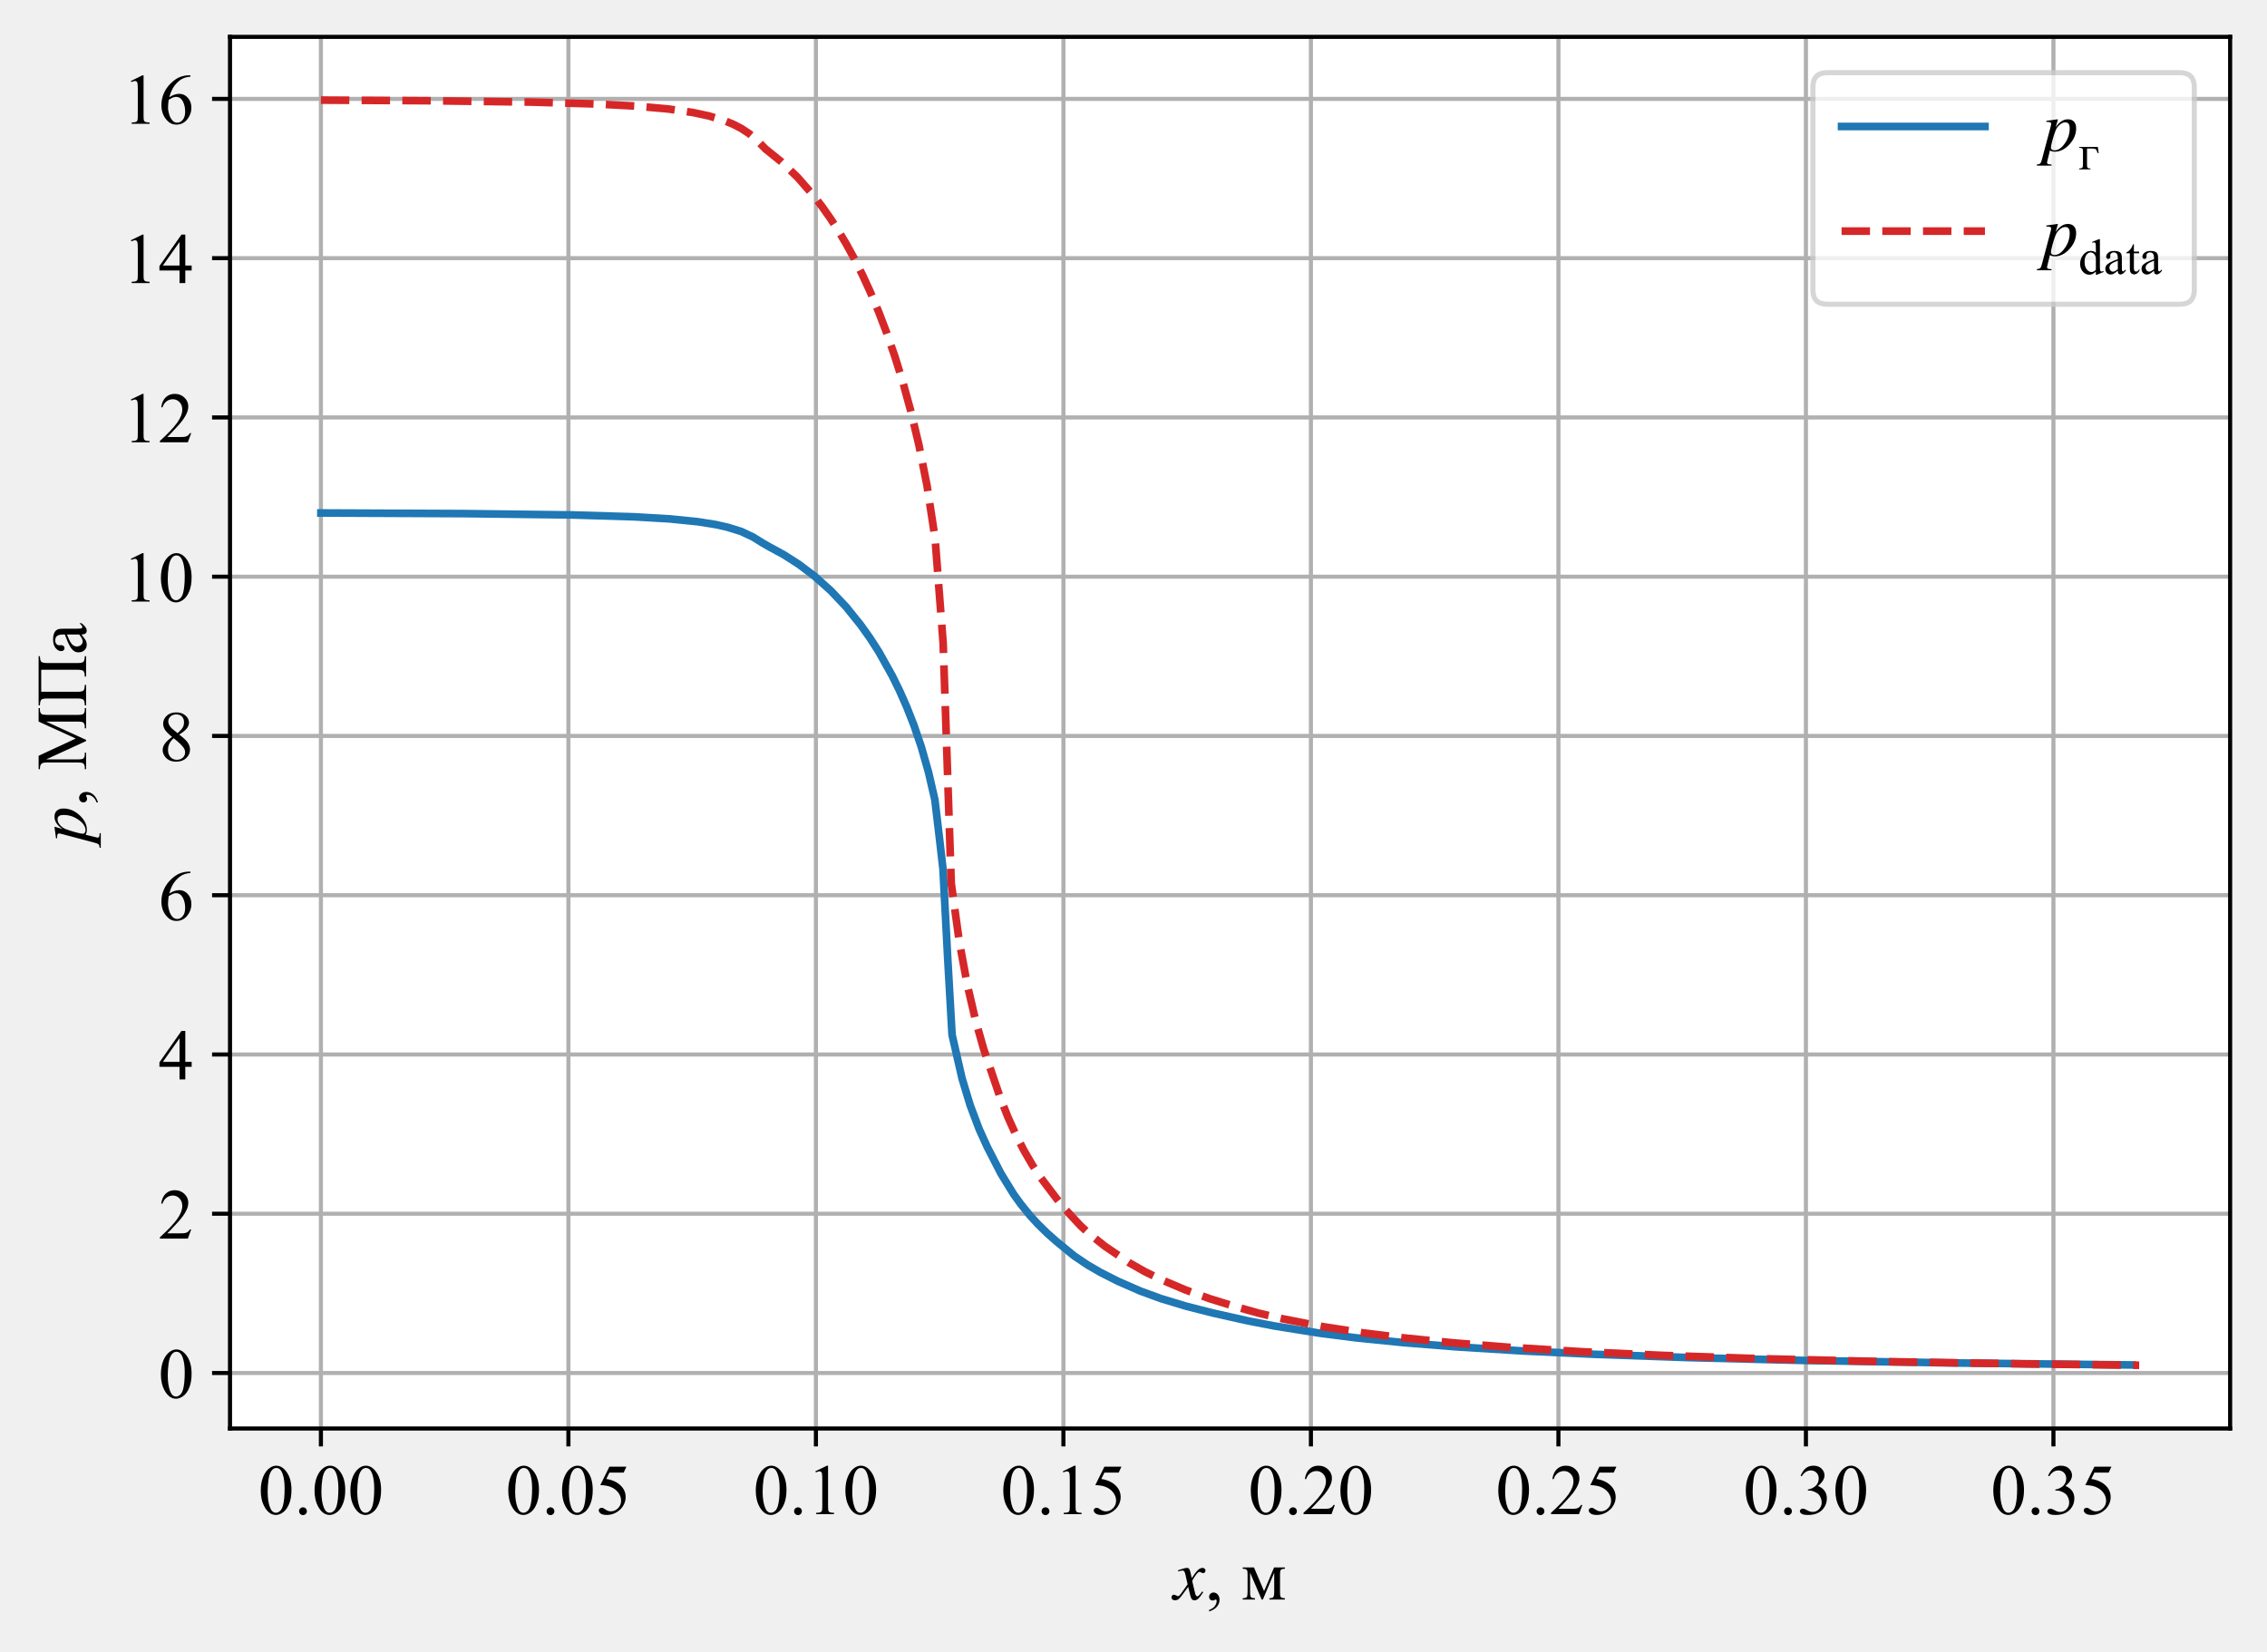
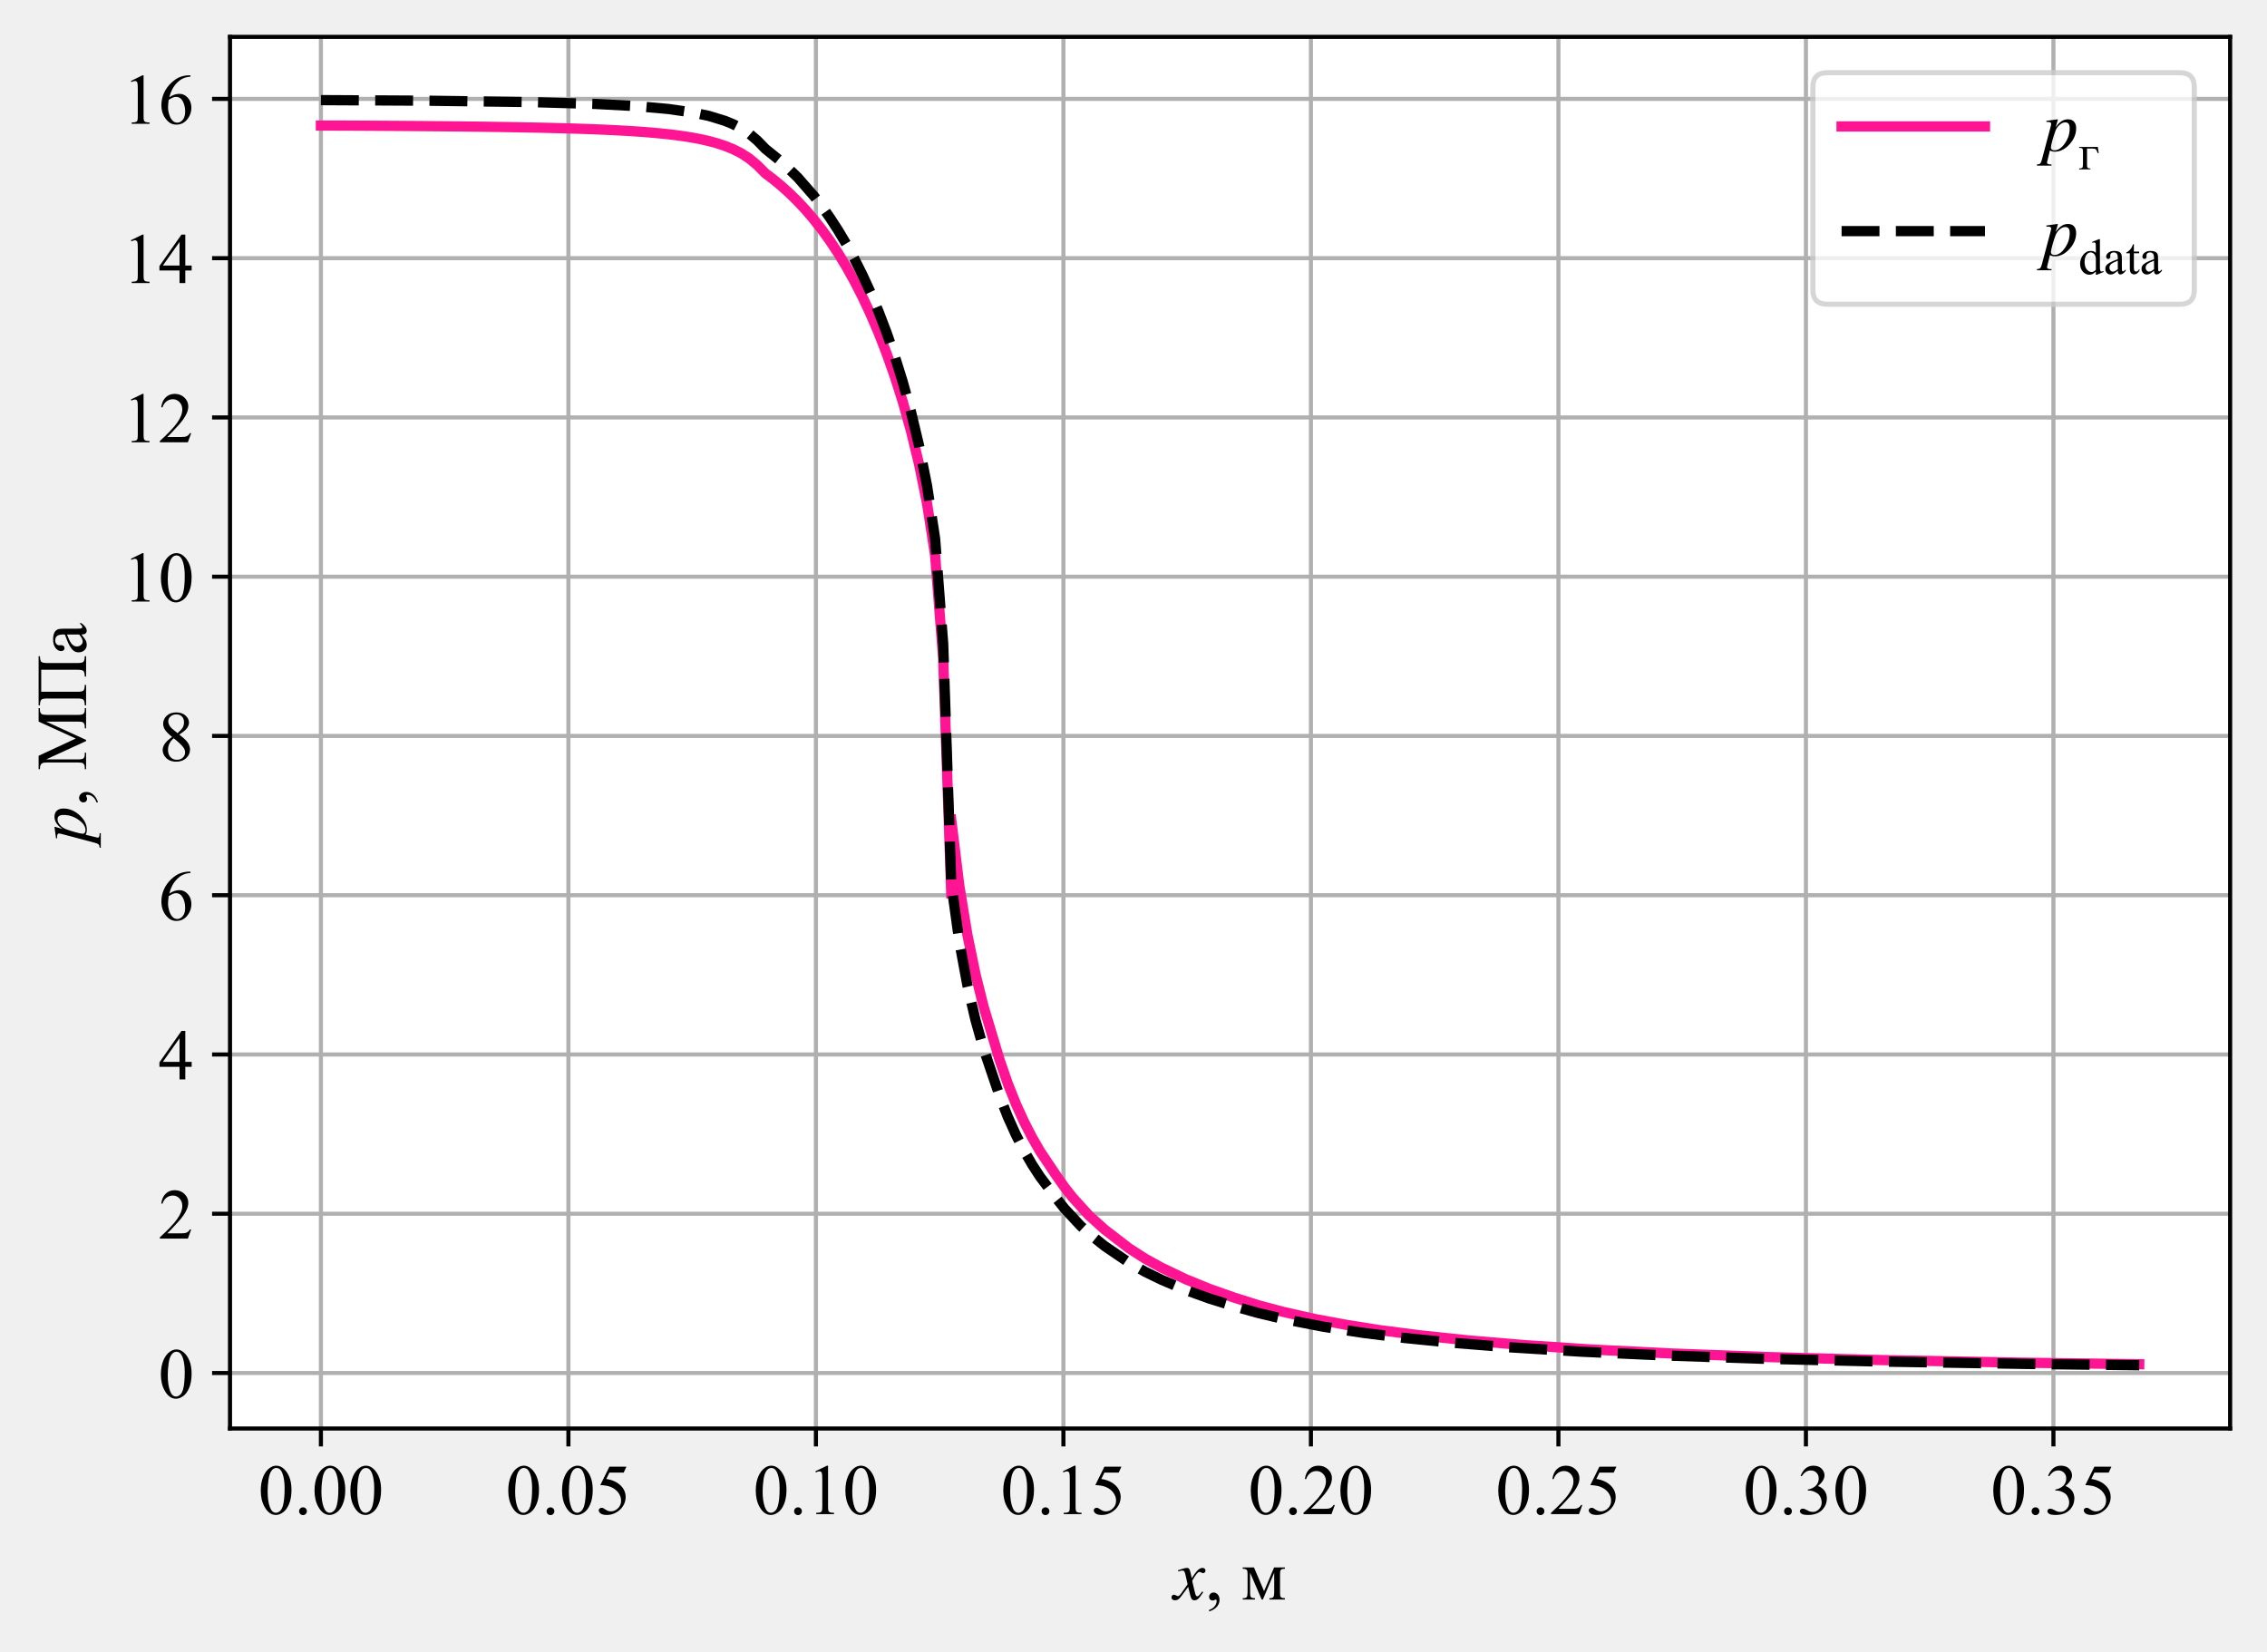
<svg xmlns="http://www.w3.org/2000/svg" xmlns:xlink="http://www.w3.org/1999/xlink" width="442.716pt" height="322.632pt" viewBox="0 0 442.716 322.632" version="1.1">
  <defs>
    <style type="text/css">*{stroke-linejoin: round; stroke-linecap: butt}</style>
  </defs>
  <g id="figure_1">
    <g id="patch_1">
      <path d="M 0 322.632  L 442.716 322.632  L 442.716 0  L 0 0  L 0 322.632  z " style="fill: none" />
    </g>
    <g id="axes_1">
      <g id="patch_2">
        <path d="M 44.916 279  L 435.516 279  L 435.516 7.2  L 44.916 7.2  z " style="fill: #ffffff" />
      </g>
      <g id="matplotlib.axis_1">
        <g id="xtick_1">
          <g id="line2d_1">
-             <path d="M 62.67 279  L 62.67 7.2  " clip-path="url(#pe8aadf1c99)" style="fill: none; stroke: #b0b0b0; stroke-width: 0.8; stroke-linecap: square" />
+             <path d="M 62.67 279  L 62.67 7.2  " clip-path="url(#p4859d2144c)" style="fill: none; stroke: #b0b0b0; stroke-width: 0.8; stroke-linecap: square" />
          </g>
          <g id="line2d_2">
            <defs>
-               <path id="mdf9a950b06" d="M 0 0  L 0 3.5  " style="stroke: #000000; stroke-width: 0.8" />
-             </defs>
-             <g>
-               <use xlink:href="#mdf9a950b06" x="62.67" y="279" style="stroke: #000000; stroke-width: 0.8" />
+               <path id="m5e56235913" d="M 0 0  L 0 3.5  " style="stroke: #000000; stroke-width: 0.8" />
+             </defs>
+             <g>
+               <use xlink:href="#m5e56235913" x="62.67" y="279" style="stroke: #000000; stroke-width: 0.8" />
            </g>
          </g>
          <g id="text_1">
            <g transform="translate(50.42048 295.7212)scale(0.14 -0.14)">
              <defs>
                <path id="TimesNewRomanPSMT-30" d="M 231 2094  Q 231 2819 450 3342  Q 669 3866 1031 4122  Q 1313 4325 1613 4325  Q 2100 4325 2488 3828  Q 2972 3213 2972 2159  Q 2972 1422 2759 906  Q 2547 391 2217 158  Q 1888 -75 1581 -75  Q 975 -75 572 641  Q 231 1244 231 2094  z M 844 2016  Q 844 1141 1059 588  Q 1238 122 1591 122  Q 1759 122 1940 273  Q 2122 425 2216 781  Q 2359 1319 2359 2297  Q 2359 3022 2209 3506  Q 2097 3866 1919 4016  Q 1791 4119 1609 4119  Q 1397 4119 1231 3928  Q 1006 3669 925 3112  Q 844 2556 844 2016  z " transform="scale(0.015625)" />
                <path id="TimesNewRomanPSMT-2e" d="M 800 606  Q 947 606 1047 504  Q 1147 403 1147 259  Q 1147 116 1045 14  Q 944 -88 800 -88  Q 656 -88 554 14  Q 453 116 453 259  Q 453 406 554 506  Q 656 606 800 606  z " transform="scale(0.015625)" />
              </defs>
              <use xlink:href="#TimesNewRomanPSMT-30" />
              <use xlink:href="#TimesNewRomanPSMT-2e" x="50" />
              <use xlink:href="#TimesNewRomanPSMT-30" x="75" />
              <use xlink:href="#TimesNewRomanPSMT-30" x="125" />
            </g>
          </g>
        </g>
        <g id="xtick_2">
          <g id="line2d_3">
-             <path d="M 111.004 279  L 111.004 7.2  " clip-path="url(#pe8aadf1c99)" style="fill: none; stroke: #b0b0b0; stroke-width: 0.8; stroke-linecap: square" />
+             <path d="M 111.004 279  L 111.004 7.2  " clip-path="url(#p4859d2144c)" style="fill: none; stroke: #b0b0b0; stroke-width: 0.8; stroke-linecap: square" />
          </g>
          <g id="line2d_4">
            <g>
-               <use xlink:href="#mdf9a950b06" x="111.004" y="279" style="stroke: #000000; stroke-width: 0.8" />
+               <use xlink:href="#m5e56235913" x="111.004" y="279" style="stroke: #000000; stroke-width: 0.8" />
            </g>
          </g>
          <g id="text_2">
            <g transform="translate(98.75448 295.7212)scale(0.14 -0.14)">
              <defs>
                <path id="TimesNewRomanPSMT-35" d="M 2778 4238  L 2534 3706  L 1259 3706  L 981 3138  Q 1809 3016 2294 2522  Q 2709 2097 2709 1522  Q 2709 1188 2573 903  Q 2438 619 2231 419  Q 2025 219 1772 97  Q 1413 -75 1034 -75  Q 653 -75 479 54  Q 306 184 306 341  Q 306 428 378 495  Q 450 563 559 563  Q 641 563 702 538  Q 763 513 909 409  Q 1144 247 1384 247  Q 1750 247 2026 523  Q 2303 800 2303 1197  Q 2303 1581 2056 1914  Q 1809 2247 1375 2428  Q 1034 2569 447 2591  L 1259 4238  L 2778 4238  z " transform="scale(0.015625)" />
              </defs>
              <use xlink:href="#TimesNewRomanPSMT-30" />
              <use xlink:href="#TimesNewRomanPSMT-2e" x="50" />
              <use xlink:href="#TimesNewRomanPSMT-30" x="75" />
              <use xlink:href="#TimesNewRomanPSMT-35" x="125" />
            </g>
          </g>
        </g>
        <g id="xtick_3">
          <g id="line2d_5">
-             <path d="M 159.338 279  L 159.338 7.2  " clip-path="url(#pe8aadf1c99)" style="fill: none; stroke: #b0b0b0; stroke-width: 0.8; stroke-linecap: square" />
+             <path d="M 159.338 279  L 159.338 7.2  " clip-path="url(#p4859d2144c)" style="fill: none; stroke: #b0b0b0; stroke-width: 0.8; stroke-linecap: square" />
          </g>
          <g id="line2d_6">
            <g>
-               <use xlink:href="#mdf9a950b06" x="159.338" y="279" style="stroke: #000000; stroke-width: 0.8" />
+               <use xlink:href="#m5e56235913" x="159.338" y="279" style="stroke: #000000; stroke-width: 0.8" />
            </g>
          </g>
          <g id="text_3">
            <g transform="translate(147.0885 295.7212)scale(0.14 -0.14)">
              <defs>
                <path id="TimesNewRomanPSMT-31" d="M 750 3822  L 1781 4325  L 1884 4325  L 1884 747  Q 1884 391 1914 303  Q 1944 216 2037 169  Q 2131 122 2419 116  L 2419 0  L 825 0  L 825 116  Q 1125 122 1212 167  Q 1300 213 1334 289  Q 1369 366 1369 747  L 1369 3034  Q 1369 3497 1338 3628  Q 1316 3728 1258 3775  Q 1200 3822 1119 3822  Q 1003 3822 797 3725  L 750 3822  z " transform="scale(0.015625)" />
              </defs>
              <use xlink:href="#TimesNewRomanPSMT-30" />
              <use xlink:href="#TimesNewRomanPSMT-2e" x="50" />
              <use xlink:href="#TimesNewRomanPSMT-31" x="75" />
              <use xlink:href="#TimesNewRomanPSMT-30" x="125" />
            </g>
          </g>
        </g>
        <g id="xtick_4">
          <g id="line2d_7">
-             <path d="M 207.672 279  L 207.672 7.2  " clip-path="url(#pe8aadf1c99)" style="fill: none; stroke: #b0b0b0; stroke-width: 0.8; stroke-linecap: square" />
+             <path d="M 207.672 279  L 207.672 7.2  " clip-path="url(#p4859d2144c)" style="fill: none; stroke: #b0b0b0; stroke-width: 0.8; stroke-linecap: square" />
          </g>
          <g id="line2d_8">
            <g>
-               <use xlink:href="#mdf9a950b06" x="207.672" y="279" style="stroke: #000000; stroke-width: 0.8" />
+               <use xlink:href="#m5e56235913" x="207.672" y="279" style="stroke: #000000; stroke-width: 0.8" />
            </g>
          </g>
          <g id="text_4">
            <g transform="translate(195.4225 295.7212)scale(0.14 -0.14)">
              <use xlink:href="#TimesNewRomanPSMT-30" />
              <use xlink:href="#TimesNewRomanPSMT-2e" x="50" />
              <use xlink:href="#TimesNewRomanPSMT-31" x="75" />
              <use xlink:href="#TimesNewRomanPSMT-35" x="125" />
            </g>
          </g>
        </g>
        <g id="xtick_5">
          <g id="line2d_9">
-             <path d="M 256.006 279  L 256.006 7.2  " clip-path="url(#pe8aadf1c99)" style="fill: none; stroke: #b0b0b0; stroke-width: 0.8; stroke-linecap: square" />
+             <path d="M 256.006 279  L 256.006 7.2  " clip-path="url(#p4859d2144c)" style="fill: none; stroke: #b0b0b0; stroke-width: 0.8; stroke-linecap: square" />
          </g>
          <g id="line2d_10">
            <g>
-               <use xlink:href="#mdf9a950b06" x="256.006" y="279" style="stroke: #000000; stroke-width: 0.8" />
+               <use xlink:href="#m5e56235913" x="256.006" y="279" style="stroke: #000000; stroke-width: 0.8" />
            </g>
          </g>
          <g id="text_5">
            <g transform="translate(243.7565 295.7212)scale(0.14 -0.14)">
              <defs>
                <path id="TimesNewRomanPSMT-32" d="M 2934 816  L 2638 0  L 138 0  L 138 116  Q 1241 1122 1691 1759  Q 2141 2397 2141 2925  Q 2141 3328 1894 3587  Q 1647 3847 1303 3847  Q 991 3847 742 3664  Q 494 3481 375 3128  L 259 3128  Q 338 3706 661 4015  Q 984 4325 1469 4325  Q 1984 4325 2329 3994  Q 2675 3663 2675 3213  Q 2675 2891 2525 2569  Q 2294 2063 1775 1497  Q 997 647 803 472  L 1909 472  Q 2247 472 2383 497  Q 2519 522 2628 598  Q 2738 675 2819 816  L 2934 816  z " transform="scale(0.015625)" />
              </defs>
              <use xlink:href="#TimesNewRomanPSMT-30" />
              <use xlink:href="#TimesNewRomanPSMT-2e" x="50" />
              <use xlink:href="#TimesNewRomanPSMT-32" x="75" />
              <use xlink:href="#TimesNewRomanPSMT-30" x="125" />
            </g>
          </g>
        </g>
        <g id="xtick_6">
          <g id="line2d_11">
-             <path d="M 304.34 279  L 304.34 7.2  " clip-path="url(#pe8aadf1c99)" style="fill: none; stroke: #b0b0b0; stroke-width: 0.8; stroke-linecap: square" />
+             <path d="M 304.34 279  L 304.34 7.2  " clip-path="url(#p4859d2144c)" style="fill: none; stroke: #b0b0b0; stroke-width: 0.8; stroke-linecap: square" />
          </g>
          <g id="line2d_12">
            <g>
-               <use xlink:href="#mdf9a950b06" x="304.34" y="279" style="stroke: #000000; stroke-width: 0.8" />
+               <use xlink:href="#m5e56235913" x="304.34" y="279" style="stroke: #000000; stroke-width: 0.8" />
            </g>
          </g>
          <g id="text_6">
            <g transform="translate(292.0905 295.7212)scale(0.14 -0.14)">
              <use xlink:href="#TimesNewRomanPSMT-30" />
              <use xlink:href="#TimesNewRomanPSMT-2e" x="50" />
              <use xlink:href="#TimesNewRomanPSMT-32" x="75" />
              <use xlink:href="#TimesNewRomanPSMT-35" x="125" />
            </g>
          </g>
        </g>
        <g id="xtick_7">
          <g id="line2d_13">
-             <path d="M 352.674 279  L 352.674 7.2  " clip-path="url(#pe8aadf1c99)" style="fill: none; stroke: #b0b0b0; stroke-width: 0.8; stroke-linecap: square" />
+             <path d="M 352.674 279  L 352.674 7.2  " clip-path="url(#p4859d2144c)" style="fill: none; stroke: #b0b0b0; stroke-width: 0.8; stroke-linecap: square" />
          </g>
          <g id="line2d_14">
            <g>
-               <use xlink:href="#mdf9a950b06" x="352.674" y="279" style="stroke: #000000; stroke-width: 0.8" />
+               <use xlink:href="#m5e56235913" x="352.674" y="279" style="stroke: #000000; stroke-width: 0.8" />
            </g>
          </g>
          <g id="text_7">
            <g transform="translate(340.4245 295.7212)scale(0.14 -0.14)">
              <defs>
                <path id="TimesNewRomanPSMT-33" d="M 325 3431  Q 506 3859 782 4092  Q 1059 4325 1472 4325  Q 1981 4325 2253 3994  Q 2459 3747 2459 3466  Q 2459 3003 1878 2509  Q 2269 2356 2469 2072  Q 2669 1788 2669 1403  Q 2669 853 2319 450  Q 1863 -75 997 -75  Q 569 -75 414 31  Q 259 138 259 259  Q 259 350 332 419  Q 406 488 509 488  Q 588 488 669 463  Q 722 447 909 348  Q 1097 250 1169 231  Q 1284 197 1416 197  Q 1734 197 1970 444  Q 2206 691 2206 1028  Q 2206 1275 2097 1509  Q 2016 1684 1919 1775  Q 1784 1900 1550 2001  Q 1316 2103 1072 2103  L 972 2103  L 972 2197  Q 1219 2228 1467 2375  Q 1716 2522 1828 2728  Q 1941 2934 1941 3181  Q 1941 3503 1739 3701  Q 1538 3900 1238 3900  Q 753 3900 428 3381  L 325 3431  z " transform="scale(0.015625)" />
              </defs>
              <use xlink:href="#TimesNewRomanPSMT-30" />
              <use xlink:href="#TimesNewRomanPSMT-2e" x="50" />
              <use xlink:href="#TimesNewRomanPSMT-33" x="75" />
              <use xlink:href="#TimesNewRomanPSMT-30" x="125" />
            </g>
          </g>
        </g>
        <g id="xtick_8">
          <g id="line2d_15">
-             <path d="M 401.008 279  L 401.008 7.2  " clip-path="url(#pe8aadf1c99)" style="fill: none; stroke: #b0b0b0; stroke-width: 0.8; stroke-linecap: square" />
+             <path d="M 401.008 279  L 401.008 7.2  " clip-path="url(#p4859d2144c)" style="fill: none; stroke: #b0b0b0; stroke-width: 0.8; stroke-linecap: square" />
          </g>
          <g id="line2d_16">
            <g>
-               <use xlink:href="#mdf9a950b06" x="401.008" y="279" style="stroke: #000000; stroke-width: 0.8" />
+               <use xlink:href="#m5e56235913" x="401.008" y="279" style="stroke: #000000; stroke-width: 0.8" />
            </g>
          </g>
          <g id="text_8">
            <g transform="translate(388.7585 295.7212)scale(0.14 -0.14)">
              <use xlink:href="#TimesNewRomanPSMT-30" />
              <use xlink:href="#TimesNewRomanPSMT-2e" x="50" />
              <use xlink:href="#TimesNewRomanPSMT-33" x="75" />
              <use xlink:href="#TimesNewRomanPSMT-35" x="125" />
            </g>
          </g>
        </g>
        <g id="text_9">
          <g transform="translate(229.1559 312.4372)scale(0.14 -0.14)">
            <defs>
              <path id="STIXGeneral-Italic-78" d="M 1555 2272  L 1632 1907  Q 1971 2426 2179 2624  Q 2387 2822 2598 2822  Q 2714 2822 2787 2755  Q 2861 2688 2861 2585  Q 2861 2483 2800 2419  Q 2739 2355 2643 2355  Q 2586 2355 2490 2409  Q 2394 2464 2310 2464  Q 2125 2464 1683 1690  Q 1683 1606 1734 1402  L 1939 544  Q 2003 282 2131 282  Q 2234 282 2432 538  Q 2451 563 2476 598  Q 2502 634 2521 662  Q 2541 691 2566 717  L 2662 659  Q 2387 230 2227 80  Q 2067 -70 1882 -70  Q 1728 -70 1645 26  Q 1562 122 1504 365  L 1318 1126  L 755 365  Q 557 96 432 13  Q 307 -70 147 -70  Q 0 -70 -86 0  Q -173 70 -173 198  Q -173 294 -112 361  Q -51 429 45 429  Q 122 429 250 358  Q 346 301 416 301  Q 525 301 742 614  L 1267 1357  L 1088 2150  Q 1024 2432 969 2509  Q 915 2586 794 2586  Q 717 2586 544 2541  L 429 2509  L 410 2611  L 480 2637  Q 992 2822 1229 2822  Q 1350 2822 1420 2707  Q 1491 2592 1555 2272  z " transform="scale(0.015625)" />
              <path id="TimesNewRomanPSMT-2c" d="M 344 -1066  L 344 -928  Q 666 -822 842 -598  Q 1019 -375 1019 -125  Q 1019 -66 991 -25  Q 969 3 947 3  Q 913 3 797 -59  Q 741 -88 678 -88  Q 525 -88 434 3  Q 344 94 344 253  Q 344 406 461 515  Q 578 625 747 625  Q 953 625 1114 445  Q 1275 266 1275 -31  Q 1275 -353 1051 -629  Q 828 -906 344 -1066  z " transform="scale(0.015625)" />
              <path id="TimesNewRomanPSMT-20" transform="scale(0.015625)" />
              <path id="TimesNewRomanPSMT-43c" d="M 2050 747  L 2944 2863  L 3909 2863  L 3909 2744  Q 3697 2744 3626 2701  Q 3556 2659 3515 2596  Q 3475 2534 3475 2191  L 3475 672  Q 3475 375 3504 289  Q 3534 203 3626 159  Q 3719 116 3909 116  L 3909 0  L 2525 0  L 2525 116  Q 2781 116 2868 211  Q 2956 306 2956 672  L 2956 2394  L 1944 0  L 1834 0  L 803 2394  L 803 672  Q 803 375 834 289  Q 866 203 956 159  Q 1047 116 1238 116  L 1238 0  L 144 0  L 144 116  Q 422 116 500 217  Q 578 319 578 672  L 578 2191  Q 578 2525 543 2586  Q 509 2647 437 2695  Q 366 2744 144 2744  L 144 2863  L 1150 2863  L 2050 747  z " transform="scale(0.015625)" />
            </defs>
            <use xlink:href="#STIXGeneral-Italic-78" transform="translate(0 0.265625)" />
            <use xlink:href="#TimesNewRomanPSMT-2c" transform="translate(44.39999 0.265625)" />
            <use xlink:href="#TimesNewRomanPSMT-20" transform="translate(69.39999 0.265625)" />
            <use xlink:href="#TimesNewRomanPSMT-43c" transform="translate(94.39999 0.265625)" />
          </g>
        </g>
      </g>
      <g id="matplotlib.axis_2">
        <g id="ytick_1">
          <g id="line2d_17">
-             <path d="M 44.916 268.161  L 435.516 268.161  " clip-path="url(#pe8aadf1c99)" style="fill: none; stroke: #b0b0b0; stroke-width: 0.8; stroke-linecap: square" />
+             <path d="M 44.916 268.161  L 435.516 268.161  " clip-path="url(#p4859d2144c)" style="fill: none; stroke: #b0b0b0; stroke-width: 0.8; stroke-linecap: square" />
          </g>
          <g id="line2d_18">
            <defs>
-               <path id="mffd5653a4c" d="M 0 0  L -3.5 0  " style="stroke: #000000; stroke-width: 0.8" />
-             </defs>
-             <g>
-               <use xlink:href="#mffd5653a4c" x="44.916" y="268.161" style="stroke: #000000; stroke-width: 0.8" />
+               <path id="m991747f1dc" d="M 0 0  L -3.5 0  " style="stroke: #000000; stroke-width: 0.8" />
+             </defs>
+             <g>
+               <use xlink:href="#m991747f1dc" x="44.916" y="268.161" style="stroke: #000000; stroke-width: 0.8" />
            </g>
          </g>
          <g id="text_10">
            <g transform="translate(30.91594 273.0217)scale(0.14 -0.14)">
              <use xlink:href="#TimesNewRomanPSMT-30" />
            </g>
          </g>
        </g>
        <g id="ytick_2">
          <g id="line2d_19">
-             <path d="M 44.916 237.055  L 435.516 237.055  " clip-path="url(#pe8aadf1c99)" style="fill: none; stroke: #b0b0b0; stroke-width: 0.8; stroke-linecap: square" />
+             <path d="M 44.916 237.055  L 435.516 237.055  " clip-path="url(#p4859d2144c)" style="fill: none; stroke: #b0b0b0; stroke-width: 0.8; stroke-linecap: square" />
          </g>
          <g id="line2d_20">
            <g>
-               <use xlink:href="#mffd5653a4c" x="44.916" y="237.055" style="stroke: #000000; stroke-width: 0.8" />
+               <use xlink:href="#m991747f1dc" x="44.916" y="237.055" style="stroke: #000000; stroke-width: 0.8" />
            </g>
          </g>
          <g id="text_11">
            <g transform="translate(30.91594 241.916)scale(0.14 -0.14)">
              <use xlink:href="#TimesNewRomanPSMT-32" />
            </g>
          </g>
        </g>
        <g id="ytick_3">
          <g id="line2d_21">
-             <path d="M 44.916 205.95  L 435.516 205.95  " clip-path="url(#pe8aadf1c99)" style="fill: none; stroke: #b0b0b0; stroke-width: 0.8; stroke-linecap: square" />
+             <path d="M 44.916 205.95  L 435.516 205.95  " clip-path="url(#p4859d2144c)" style="fill: none; stroke: #b0b0b0; stroke-width: 0.8; stroke-linecap: square" />
          </g>
          <g id="line2d_22">
            <g>
-               <use xlink:href="#mffd5653a4c" x="44.916" y="205.95" style="stroke: #000000; stroke-width: 0.8" />
+               <use xlink:href="#m991747f1dc" x="44.916" y="205.95" style="stroke: #000000; stroke-width: 0.8" />
            </g>
          </g>
          <g id="text_12">
            <g transform="translate(30.91594 210.8103)scale(0.14 -0.14)">
              <defs>
                <path id="TimesNewRomanPSMT-34" d="M 2978 1563  L 2978 1119  L 2409 1119  L 2409 0  L 1894 0  L 1894 1119  L 100 1119  L 100 1519  L 2066 4325  L 2409 4325  L 2409 1563  L 2978 1563  z M 1894 1563  L 1894 3666  L 406 1563  L 1894 1563  z " transform="scale(0.015625)" />
              </defs>
              <use xlink:href="#TimesNewRomanPSMT-34" />
            </g>
          </g>
        </g>
        <g id="ytick_4">
          <g id="line2d_23">
-             <path d="M 44.916 174.844  L 435.516 174.844  " clip-path="url(#pe8aadf1c99)" style="fill: none; stroke: #b0b0b0; stroke-width: 0.8; stroke-linecap: square" />
+             <path d="M 44.916 174.844  L 435.516 174.844  " clip-path="url(#p4859d2144c)" style="fill: none; stroke: #b0b0b0; stroke-width: 0.8; stroke-linecap: square" />
          </g>
          <g id="line2d_24">
            <g>
-               <use xlink:href="#mffd5653a4c" x="44.916" y="174.844" style="stroke: #000000; stroke-width: 0.8" />
+               <use xlink:href="#m991747f1dc" x="44.916" y="174.844" style="stroke: #000000; stroke-width: 0.8" />
            </g>
          </g>
          <g id="text_13">
            <g transform="translate(30.91594 179.7047)scale(0.14 -0.14)">
              <defs>
                <path id="TimesNewRomanPSMT-36" d="M 2869 4325  L 2869 4209  Q 2456 4169 2195 4045  Q 1934 3922 1679 3669  Q 1425 3416 1258 3105  Q 1091 2794 978 2366  Q 1428 2675 1881 2675  Q 2316 2675 2634 2325  Q 2953 1975 2953 1425  Q 2953 894 2631 456  Q 2244 -75 1606 -75  Q 1172 -75 869 213  Q 275 772 275 1663  Q 275 2231 503 2743  Q 731 3256 1154 3653  Q 1578 4050 1965 4187  Q 2353 4325 2688 4325  L 2869 4325  z M 925 2138  Q 869 1716 869 1456  Q 869 1156 980 804  Q 1091 453 1309 247  Q 1469 100 1697 100  Q 1969 100 2183 356  Q 2397 613 2397 1088  Q 2397 1622 2184 2012  Q 1972 2403 1581 2403  Q 1463 2403 1327 2353  Q 1191 2303 925 2138  z " transform="scale(0.015625)" />
              </defs>
              <use xlink:href="#TimesNewRomanPSMT-36" />
            </g>
          </g>
        </g>
        <g id="ytick_5">
          <g id="line2d_25">
-             <path d="M 44.916 143.738  L 435.516 143.738  " clip-path="url(#pe8aadf1c99)" style="fill: none; stroke: #b0b0b0; stroke-width: 0.8; stroke-linecap: square" />
+             <path d="M 44.916 143.738  L 435.516 143.738  " clip-path="url(#p4859d2144c)" style="fill: none; stroke: #b0b0b0; stroke-width: 0.8; stroke-linecap: square" />
          </g>
          <g id="line2d_26">
            <g>
-               <use xlink:href="#mffd5653a4c" x="44.916" y="143.738" style="stroke: #000000; stroke-width: 0.8" />
+               <use xlink:href="#m991747f1dc" x="44.916" y="143.738" style="stroke: #000000; stroke-width: 0.8" />
            </g>
          </g>
          <g id="text_14">
            <g transform="translate(30.91594 148.599)scale(0.14 -0.14)">
              <defs>
                <path id="TimesNewRomanPSMT-38" d="M 1228 2134  Q 725 2547 579 2797  Q 434 3047 434 3316  Q 434 3728 753 4026  Q 1072 4325 1600 4325  Q 2113 4325 2425 4047  Q 2738 3769 2738 3413  Q 2738 3175 2569 2928  Q 2400 2681 1866 2347  Q 2416 1922 2594 1678  Q 2831 1359 2831 1006  Q 2831 559 2490 242  Q 2150 -75 1597 -75  Q 994 -75 656 303  Q 388 606 388 966  Q 388 1247 577 1523  Q 766 1800 1228 2134  z M 1719 2469  Q 2094 2806 2194 3001  Q 2294 3197 2294 3444  Q 2294 3772 2109 3958  Q 1925 4144 1606 4144  Q 1288 4144 1088 3959  Q 888 3775 888 3528  Q 888 3366 970 3203  Q 1053 3041 1206 2894  L 1719 2469  z M 1375 2016  Q 1116 1797 991 1539  Q 866 1281 866 981  Q 866 578 1086 336  Q 1306 94 1647 94  Q 1984 94 2187 284  Q 2391 475 2391 747  Q 2391 972 2272 1150  Q 2050 1481 1375 2016  z " transform="scale(0.015625)" />
              </defs>
              <use xlink:href="#TimesNewRomanPSMT-38" />
            </g>
          </g>
        </g>
        <g id="ytick_6">
          <g id="line2d_27">
-             <path d="M 44.916 112.633  L 435.516 112.633  " clip-path="url(#pe8aadf1c99)" style="fill: none; stroke: #b0b0b0; stroke-width: 0.8; stroke-linecap: square" />
+             <path d="M 44.916 112.633  L 435.516 112.633  " clip-path="url(#p4859d2144c)" style="fill: none; stroke: #b0b0b0; stroke-width: 0.8; stroke-linecap: square" />
          </g>
          <g id="line2d_28">
            <g>
-               <use xlink:href="#mffd5653a4c" x="44.916" y="112.633" style="stroke: #000000; stroke-width: 0.8" />
+               <use xlink:href="#m991747f1dc" x="44.916" y="112.633" style="stroke: #000000; stroke-width: 0.8" />
            </g>
          </g>
          <g id="text_15">
            <g transform="translate(23.91594 117.4934)scale(0.14 -0.14)">
              <use xlink:href="#TimesNewRomanPSMT-31" />
              <use xlink:href="#TimesNewRomanPSMT-30" x="50" />
            </g>
          </g>
        </g>
        <g id="ytick_7">
          <g id="line2d_29">
-             <path d="M 44.916 81.527  L 435.516 81.527  " clip-path="url(#pe8aadf1c99)" style="fill: none; stroke: #b0b0b0; stroke-width: 0.8; stroke-linecap: square" />
+             <path d="M 44.916 81.527  L 435.516 81.527  " clip-path="url(#p4859d2144c)" style="fill: none; stroke: #b0b0b0; stroke-width: 0.8; stroke-linecap: square" />
          </g>
          <g id="line2d_30">
            <g>
-               <use xlink:href="#mffd5653a4c" x="44.916" y="81.527" style="stroke: #000000; stroke-width: 0.8" />
+               <use xlink:href="#m991747f1dc" x="44.916" y="81.527" style="stroke: #000000; stroke-width: 0.8" />
            </g>
          </g>
          <g id="text_16">
            <g transform="translate(23.91594 86.38771)scale(0.14 -0.14)">
              <use xlink:href="#TimesNewRomanPSMT-31" />
              <use xlink:href="#TimesNewRomanPSMT-32" x="50" />
            </g>
          </g>
        </g>
        <g id="ytick_8">
          <g id="line2d_31">
-             <path d="M 44.916 50.421  L 435.516 50.421  " clip-path="url(#pe8aadf1c99)" style="fill: none; stroke: #b0b0b0; stroke-width: 0.8; stroke-linecap: square" />
+             <path d="M 44.916 50.421  L 435.516 50.421  " clip-path="url(#p4859d2144c)" style="fill: none; stroke: #b0b0b0; stroke-width: 0.8; stroke-linecap: square" />
          </g>
          <g id="line2d_32">
            <g>
-               <use xlink:href="#mffd5653a4c" x="44.916" y="50.421" style="stroke: #000000; stroke-width: 0.8" />
+               <use xlink:href="#m991747f1dc" x="44.916" y="50.421" style="stroke: #000000; stroke-width: 0.8" />
            </g>
          </g>
          <g id="text_17">
            <g transform="translate(23.91594 55.28205)scale(0.14 -0.14)">
              <use xlink:href="#TimesNewRomanPSMT-31" />
              <use xlink:href="#TimesNewRomanPSMT-34" x="50" />
            </g>
          </g>
        </g>
        <g id="ytick_9">
          <g id="line2d_33">
-             <path d="M 44.916 19.316  L 435.516 19.316  " clip-path="url(#pe8aadf1c99)" style="fill: none; stroke: #b0b0b0; stroke-width: 0.8; stroke-linecap: square" />
+             <path d="M 44.916 19.316  L 435.516 19.316  " clip-path="url(#p4859d2144c)" style="fill: none; stroke: #b0b0b0; stroke-width: 0.8; stroke-linecap: square" />
          </g>
          <g id="line2d_34">
            <g>
-               <use xlink:href="#mffd5653a4c" x="44.916" y="19.316" style="stroke: #000000; stroke-width: 0.8" />
+               <use xlink:href="#m991747f1dc" x="44.916" y="19.316" style="stroke: #000000; stroke-width: 0.8" />
            </g>
          </g>
          <g id="text_18">
            <g transform="translate(23.91594 24.17639)scale(0.14 -0.14)">
              <use xlink:href="#TimesNewRomanPSMT-31" />
              <use xlink:href="#TimesNewRomanPSMT-36" x="50" />
            </g>
          </g>
        </g>
        <g id="text_19">
          <g transform="translate(16.92125 164.52)rotate(-90)scale(0.14 -0.14)">
            <defs>
              <path id="STIXGeneral-Italic-70" d="M 1376 2739  L 1190 2099  Q 1670 2822 2285 2822  Q 2637 2822 2829 2611  Q 3021 2400 3021 2022  Q 3021 1235 2422 582  Q 1824 -70 1120 -70  Q 890 -70 678 38  Q 422 -1018 422 -1024  Q 422 -1126 508 -1168  Q 595 -1210 819 -1210  L 819 -1312  L -480 -1312  L -480 -1210  Q -275 -1203 -188 -1120  Q -102 -1037 -45 -806  L 691 1958  Q 794 2330 794 2413  Q 794 2586 512 2586  L 371 2586  L 358 2682  L 1357 2822  Q 1389 2822 1389 2797  Q 1382 2765 1376 2739  z M 2445 2003  Q 2445 2285 2352 2416  Q 2259 2547 2048 2547  Q 1798 2547 1548 2329  Q 1299 2112 1184 1818  Q 1043 1453 905 953  Q 768 454 768 294  Q 768 186 854 118  Q 941 51 1075 51  Q 1574 51 2003 659  Q 2445 1274 2445 2003  z " transform="scale(0.015625)" />
              <path id="TimesNewRomanPSMT-41c" d="M 2619 0  L 981 3566  L 981 734  Q 981 344 1066 247  Q 1181 116 1431 116  L 1581 116  L 1581 0  L 106 0  L 106 116  L 256 116  Q 525 116 638 278  Q 706 378 706 734  L 706 3503  Q 706 3784 644 3909  Q 600 4000 483 4061  Q 366 4122 106 4122  L 106 4238  L 1306 4238  L 2844 922  L 4356 4238  L 5556 4238  L 5556 4122  L 5409 4122  Q 5138 4122 5025 3959  Q 4956 3859 4956 3503  L 4956 734  Q 4956 344 5044 247  Q 5159 116 5409 116  L 5556 116  L 5556 0  L 3756 0  L 3756 116  L 3906 116  Q 4178 116 4288 278  Q 4356 378 4356 734  L 4356 3566  L 2722 0  L 2619 0  z " transform="scale(0.015625)" />
              <path id="TimesNewRomanPSMT-41f" d="M 3294 4006  L 1328 4006  L 1328 772  Q 1328 353 1436 240  Q 1544 128 1941 116  L 1941 0  L 116 0  L 116 116  Q 509 128 618 240  Q 728 353 728 772  L 728 3466  Q 728 3884 618 3996  Q 509 4109 116 4122  L 116 4238  L 4506 4238  L 4506 4122  Q 4113 4109 4003 3996  Q 3894 3884 3894 3466  L 3894 772  Q 3894 353 4003 240  Q 4113 128 4506 116  L 4506 0  L 2684 0  L 2684 116  Q 3075 128 3184 239  Q 3294 350 3294 772  L 3294 4006  z " transform="scale(0.015625)" />
              <path id="TimesNewRomanPSMT-430" d="M 1822 413  Q 1381 72 1269 19  Q 1100 -59 909 -59  Q 613 -59 420 144  Q 228 347 228 678  Q 228 888 322 1041  Q 450 1253 767 1440  Q 1084 1628 1822 1897  L 1822 2009  Q 1822 2438 1686 2597  Q 1550 2756 1291 2756  Q 1094 2756 978 2650  Q 859 2544 859 2406  L 866 2225  Q 866 2081 792 2003  Q 719 1925 600 1925  Q 484 1925 411 2006  Q 338 2088 338 2228  Q 338 2497 613 2722  Q 888 2947 1384 2947  Q 1766 2947 2009 2819  Q 2194 2722 2281 2516  Q 2338 2381 2338 1966  L 2338 994  Q 2338 584 2353 492  Q 2369 400 2405 369  Q 2441 338 2488 338  Q 2538 338 2575 359  Q 2641 400 2828 588  L 2828 413  Q 2478 -56 2159 -56  Q 2006 -56 1915 50  Q 1825 156 1822 413  z M 1822 616  L 1822 1706  Q 1350 1519 1213 1441  Q 966 1303 859 1153  Q 753 1003 753 825  Q 753 600 887 451  Q 1022 303 1197 303  Q 1434 303 1822 616  z " transform="scale(0.015625)" />
            </defs>
            <use xlink:href="#STIXGeneral-Italic-70" transform="translate(0 0.78125)" />
            <use xlink:href="#TimesNewRomanPSMT-2c" transform="translate(50.39999 0.78125)" />
            <use xlink:href="#TimesNewRomanPSMT-20" transform="translate(75.39999 0.78125)" />
            <use xlink:href="#TimesNewRomanPSMT-41c" transform="translate(100.4 0.78125)" />
            <use xlink:href="#TimesNewRomanPSMT-41f" transform="translate(189.316 0.78125)" />
            <use xlink:href="#TimesNewRomanPSMT-430" transform="translate(261.5328 0.78125)" />
          </g>
        </g>
      </g>
      <g id="line2d_35">
-         <path d="M 62.67 100.19  L 90.434 100.31  L 111.831 100.575  L 123.856 100.938  L 130.753 101.34  L 136.235 101.891  L 139.771 102.451  L 142.07 102.971  L 144.723 103.792  L 147.022 104.868  L 148.967 106.077  L 150.205 106.783  L 153.034 108.321  L 156.04 110.245  L 159.047 112.514  L 162.23 115.36  L 165.236 118.53  L 168.065 122.046  L 169.834 124.522  L 171.602 127.265  L 174.255 132.011  L 175.669 134.894  L 177.084 138.097  L 178.499 141.703  L 179.913 145.854  L 181.328 150.828  L 182.566 156.195  L 183.45 163.6  L 184.157 169.763  L 185.042 186.562  L 185.926 202.1  L 187.871 210.613  L 189.463 215.871  L 191.231 220.556  L 192.822 224.054  L 195.475 229.214  L 197.951 233.242  L 199.365 235.197  L 201.134 237.389  L 202.725 239.115  L 204.494 240.85  L 206.262 242.416  L 209.799 245.314  L 212.451 247.091  L 214.927 248.523  L 218.287 250.227  L 222.708 252.161  L 226.775 253.647  L 231.727 255.139  L 236.855 256.442  L 243.751 257.988  L 248.88 258.977  L 257.722 260.389  L 264.795 261.288  L 273.991 262.219  L 284.601 263.067  L 297.333 263.85  L 311.48 264.513  L 329.871 265.152  L 352.152 265.705  L 381.507 266.201  L 416.344 266.586  L 416.344 266.586  " clip-path="url(#pe8aadf1c99)" style="fill: none; stroke: #1f77b4; stroke-width: 1.5; stroke-linecap: square" />
+         <path d="M 62.67 24.527  L 64.249 24.527  L 65.827 24.53  L 67.405 24.534  L 68.983 24.54  L 70.561 24.55  L 72.14 24.559  L 73.718 24.568  L 75.296 24.578  L 76.874 24.588  L 78.452 24.599  L 80.03 24.61  L 81.609 24.622  L 83.187 24.635  L 84.765 24.649  L 86.343 24.663  L 87.921 24.679  L 89.5 24.695  L 91.078 24.712  L 92.656 24.731  L 94.234 24.75  L 95.812 24.771  L 97.39 24.794  L 98.969 24.818  L 100.547 24.844  L 102.125 24.872  L 103.703 24.903  L 105.281 24.935  L 106.86 24.971  L 108.438 25.009  L 110.016 25.051  L 111.594 25.096  L 113.172 25.146  L 114.75 25.2  L 116.329 25.26  L 117.907 25.326  L 119.485 25.399  L 121.063 25.48  L 122.641 25.57  L 124.22 25.671  L 125.798 25.784  L 127.376 25.912  L 128.954 26.058  L 130.532 26.223  L 132.11 26.414  L 133.689 26.634  L 135.267 26.891  L 136.845 27.192  L 138.423 27.549  L 140.001 27.977  L 141.58 28.497  L 143.158 29.135  L 144.736 29.932  L 146.314 30.946  L 147.892 32.266  L 149.47 33.857  L 151.049 35.05  L 152.627 36.353  L 154.205 37.776  L 155.783 39.329  L 157.361 41.023  L 158.94 42.87  L 160.518 44.878  L 162.096 47.068  L 163.674 49.45  L 165.252 52.044  L 166.83 54.867  L 168.409 57.95  L 169.987 61.307  L 171.565 64.986  L 173.143 69.032  L 174.721 73.49  L 176.3 78.46  L 177.878 84.075  L 179.456 90.553  L 181.034 98.302  L 182.612 108.432  L 184.19 128.534  L 185.769 174.456  " clip-path="url(#p4859d2144c)" style="fill: none; stroke: #ff1493; stroke-width: 2; stroke-linecap: square" />
      </g>
      <g id="line2d_36">
-         <path d="M 62.67 19.555  L 83.187 19.665  L 103.703 19.938  L 116.329 20.303  L 124.22 20.722  L 130.532 21.286  L 135.267 21.967  L 138.423 22.639  L 141.58 23.605  L 143.158 24.257  L 144.736 25.07  L 146.314 26.105  L 147.892 27.452  L 149.47 29.075  L 152.627 31.622  L 155.783 34.659  L 158.94 38.272  L 160.518 40.322  L 162.096 42.556  L 163.674 44.986  L 165.252 47.634  L 166.83 50.514  L 168.409 53.66  L 169.987 57.085  L 171.565 60.84  L 173.143 64.968  L 174.721 69.517  L 176.3 74.589  L 177.878 80.318  L 179.456 86.928  L 181.034 94.835  L 182.612 105.172  L 184.19 125.685  L 185.769 172.544  L 187.347 183.965  L 188.925 192.458  L 190.503 199.229  L 192.081 204.832  L 195.238 214.121  L 196.816 218.145  L 198.394 221.645  L 199.972 224.714  L 201.55 227.434  L 203.129 229.861  L 206.285 234.027  L 207.863 236.013  L 211.02 239.404  L 212.598 240.869  L 215.754 243.385  L 220.489 246.61  L 223.645 248.402  L 226.801 249.94  L 231.536 251.946  L 236.27 253.654  L 241.005 255.123  L 245.74 256.455  L 250.474 257.57  L 258.365 259.113  L 266.256 260.33  L 274.147 261.306  L 283.616 262.256  L 294.663 263.134  L 308.867 264  L 324.649 264.719  L 343.587 265.36  L 367.26 265.925  L 395.667 266.386  L 417.761 266.645  L 417.761 266.645  " clip-path="url(#pe8aadf1c99)" style="fill: none; stroke-dasharray: 5.55,2.4; stroke-dashoffset: 0; stroke: #d62728; stroke-width: 1.5" />
+         <path d="M 185.769 160.114  L 187.347 173.019  L 188.925 182.617  L 190.503 190.268  L 192.081 196.599  L 195.238 207.096  L 196.816 211.643  L 198.394 215.598  L 199.972 219.066  L 201.55 222.139  L 203.129 224.882  L 206.285 229.589  L 207.863 231.834  L 209.441 233.843  L 212.598 237.321  L 215.754 240.164  L 220.489 243.808  L 223.645 245.833  L 226.801 247.571  L 231.536 249.838  L 236.27 251.768  L 241.005 253.429  L 245.74 254.933  L 250.474 256.194  L 256.787 257.621  L 263.1 258.788  L 269.412 259.786  L 277.303 260.804  L 286.772 261.8  L 297.82 262.723  L 310.445 263.552  L 326.227 264.341  L 345.165 265.046  L 367.26 265.634  L 394.089 266.131  L 417.761 266.448  L 417.761 266.448  " clip-path="url(#p4859d2144c)" style="fill: none; stroke: #ff1493; stroke-width: 2; stroke-linecap: square" />
+       </g>
+       <g id="line2d_37">
+         <path d="M 62.67 19.555  L 83.187 19.665  L 103.703 19.938  L 116.329 20.303  L 124.22 20.722  L 130.532 21.286  L 135.267 21.967  L 138.423 22.639  L 141.58 23.605  L 143.158 24.257  L 144.736 25.07  L 146.314 26.105  L 147.892 27.452  L 149.47 29.075  L 152.627 31.622  L 155.783 34.659  L 158.94 38.272  L 160.518 40.322  L 162.096 42.556  L 163.674 44.986  L 165.252 47.634  L 166.83 50.514  L 168.409 53.66  L 169.987 57.085  L 171.565 60.84  L 173.143 64.968  L 174.721 69.517  L 176.3 74.589  L 177.878 80.318  L 179.456 86.928  L 181.034 94.835  L 182.612 105.172  L 184.19 125.685  L 185.769 172.544  L 187.347 183.965  L 188.925 192.458  L 190.503 199.229  L 192.081 204.832  L 195.238 214.121  L 196.816 218.145  L 198.394 221.645  L 199.972 224.714  L 201.55 227.434  L 203.129 229.861  L 206.285 234.027  L 207.863 236.013  L 211.02 239.404  L 212.598 240.869  L 215.754 243.385  L 220.489 246.61  L 223.645 248.402  L 226.801 249.94  L 231.536 251.946  L 236.27 253.654  L 241.005 255.123  L 245.74 256.455  L 250.474 257.57  L 258.365 259.113  L 266.256 260.33  L 274.147 261.306  L 283.616 262.256  L 294.663 263.134  L 308.867 264  L 324.649 264.719  L 343.587 265.36  L 367.26 265.925  L 395.667 266.386  L 417.761 266.645  L 417.761 266.645  " clip-path="url(#p4859d2144c)" style="fill: none; stroke-dasharray: 7.4,3.2; stroke-dashoffset: 0; stroke: #000000; stroke-width: 2" />
      </g>
      <g id="patch_3">
        <path d="M 44.916 279  L 44.916 7.2  " style="fill: none; stroke: #000000; stroke-width: 0.8; stroke-linejoin: miter; stroke-linecap: square" />
      </g>
      <g id="patch_4">
        <path d="M 435.516 279  L 435.516 7.2  " style="fill: none; stroke: #000000; stroke-width: 0.8; stroke-linejoin: miter; stroke-linecap: square" />
      </g>
      <g id="patch_5">
        <path d="M 44.916 279  L 435.516 279  " style="fill: none; stroke: #000000; stroke-width: 0.8; stroke-linejoin: miter; stroke-linecap: square" />
      </g>
      <g id="patch_6">
        <path d="M 44.916 7.2  L 435.516 7.2  " style="fill: none; stroke: #000000; stroke-width: 0.8; stroke-linejoin: miter; stroke-linecap: square" />
      </g>
      <g id="legend_1">
        <g id="patch_7">
          <path d="M 356.836 59.42  L 425.716 59.42  Q 428.516 59.42 428.516 56.62  L 428.516 17  Q 428.516 14.2 425.716 14.2  L 356.836 14.2  Q 354.036 14.2 354.036 17  L 354.036 56.62  Q 354.036 59.42 356.836 59.42  z " style="fill: #ffffff; opacity: 0.8; stroke: #cccccc; stroke-linejoin: miter" />
        </g>
-         <g id="line2d_37">
-           <path d="M 359.636 24.7  L 373.636 24.7  L 387.636 24.7  " style="fill: none; stroke: #1f77b4; stroke-width: 1.5; stroke-linecap: square" />
+         <g id="line2d_38">
+           <path d="M 359.636 24.7  L 373.636 24.7  L 387.636 24.7  " style="fill: none; stroke: #ff1493; stroke-width: 2; stroke-linecap: square" />
        </g>
        <g id="text_20">
          <g transform="translate(398.8359 29.6)scale(0.14 -0.14)">
            <defs>
              <path id="TimesNewRomanPSMT-433" d="M 2469 2863  L 2584 2081  L 2447 2081  Q 2328 2469 2208 2564  Q 2088 2659 1700 2659  L 1094 2659  L 1094 672  Q 1094 341 1128 277  Q 1163 213 1236 164  Q 1309 116 1528 116  L 1528 0  L 97 0  L 97 116  Q 403 122 490 211  Q 578 300 578 672  L 578 2191  Q 578 2494 543 2580  Q 509 2666 423 2703  Q 338 2741 97 2744  L 97 2863  L 2469 2863  z " transform="scale(0.015625)" />
            </defs>
            <use xlink:href="#STIXGeneral-Italic-70" transform="translate(0 0.90625)" />
            <use xlink:href="#TimesNewRomanPSMT-433" transform="translate(50.39999 -24.85625)scale(0.7)" />
          </g>
        </g>
-         <g id="line2d_38">
-           <path d="M 359.636 45.14  L 373.636 45.14  L 387.636 45.14  " style="fill: none; stroke-dasharray: 5.55,2.4; stroke-dashoffset: 0; stroke: #d62728; stroke-width: 1.5" />
+         <g id="line2d_39">
+           <path d="M 359.636 45.14  L 373.636 45.14  L 387.636 45.14  " style="fill: none; stroke-dasharray: 7.4,3.2; stroke-dashoffset: 0; stroke: #000000; stroke-width: 2" />
        </g>
        <g id="text_21">
          <g transform="translate(398.8359 50.04)scale(0.14 -0.14)">
            <defs>
              <path id="TimesNewRomanPSMT-64" d="M 2222 322  Q 2013 103 1813 7  Q 1613 -88 1381 -88  Q 913 -88 563 304  Q 213 697 213 1313  Q 213 1928 600 2439  Q 988 2950 1597 2950  Q 1975 2950 2222 2709  L 2222 3238  Q 2222 3728 2198 3840  Q 2175 3953 2125 3993  Q 2075 4034 2000 4034  Q 1919 4034 1784 3984  L 1744 4094  L 2597 4444  L 2738 4444  L 2738 1134  Q 2738 631 2761 520  Q 2784 409 2836 365  Q 2888 322 2956 322  Q 3041 322 3181 375  L 3216 266  L 2366 -88  L 2222 -88  L 2222 322  z M 2222 541  L 2222 2016  Q 2203 2228 2109 2403  Q 2016 2578 1861 2667  Q 1706 2756 1559 2756  Q 1284 2756 1069 2509  Q 784 2184 784 1559  Q 784 928 1059 592  Q 1334 256 1672 256  Q 1956 256 2222 541  z " transform="scale(0.015625)" />
              <path id="TimesNewRomanPSMT-61" d="M 1822 413  Q 1381 72 1269 19  Q 1100 -59 909 -59  Q 613 -59 420 144  Q 228 347 228 678  Q 228 888 322 1041  Q 450 1253 767 1440  Q 1084 1628 1822 1897  L 1822 2009  Q 1822 2438 1686 2597  Q 1550 2756 1291 2756  Q 1094 2756 978 2650  Q 859 2544 859 2406  L 866 2225  Q 866 2081 792 2003  Q 719 1925 600 1925  Q 484 1925 411 2006  Q 338 2088 338 2228  Q 338 2497 613 2722  Q 888 2947 1384 2947  Q 1766 2947 2009 2819  Q 2194 2722 2281 2516  Q 2338 2381 2338 1966  L 2338 994  Q 2338 584 2353 492  Q 2369 400 2405 369  Q 2441 338 2488 338  Q 2538 338 2575 359  Q 2641 400 2828 588  L 2828 413  Q 2478 -56 2159 -56  Q 2006 -56 1915 50  Q 1825 156 1822 413  z M 1822 616  L 1822 1706  Q 1350 1519 1213 1441  Q 966 1303 859 1153  Q 753 1003 753 825  Q 753 600 887 451  Q 1022 303 1197 303  Q 1434 303 1822 616  z " transform="scale(0.015625)" />
              <path id="TimesNewRomanPSMT-74" d="M 1031 3803  L 1031 2863  L 1700 2863  L 1700 2644  L 1031 2644  L 1031 788  Q 1031 509 1111 412  Q 1191 316 1316 316  Q 1419 316 1516 380  Q 1613 444 1666 569  L 1788 569  Q 1678 263 1478 108  Q 1278 -47 1066 -47  Q 922 -47 784 33  Q 647 113 581 261  Q 516 409 516 719  L 516 2644  L 63 2644  L 63 2747  Q 234 2816 414 2980  Q 594 3144 734 3369  Q 806 3488 934 3803  L 1031 3803  z " transform="scale(0.015625)" />
            </defs>
            <use xlink:href="#STIXGeneral-Italic-70" transform="translate(0 0.90625)" />
            <use xlink:href="#TimesNewRomanPSMT-64" transform="translate(50.39999 -24.85625)scale(0.7)" />
            <use xlink:href="#TimesNewRomanPSMT-61" transform="translate(85.39999 -24.85625)scale(0.7)" />
            <use xlink:href="#TimesNewRomanPSMT-74" transform="translate(116.4693 -24.85625)scale(0.7)" />
            <use xlink:href="#TimesNewRomanPSMT-61" transform="translate(135.9176 -24.85625)scale(0.7)" />
          </g>
        </g>
      </g>
    </g>
  </g>
  <defs>
-     <clipPath id="pe8aadf1c99">
+     <clipPath id="p4859d2144c">
      <rect x="44.916" y="7.2" width="390.6" height="271.8" />
    </clipPath>
  </defs>
</svg>
